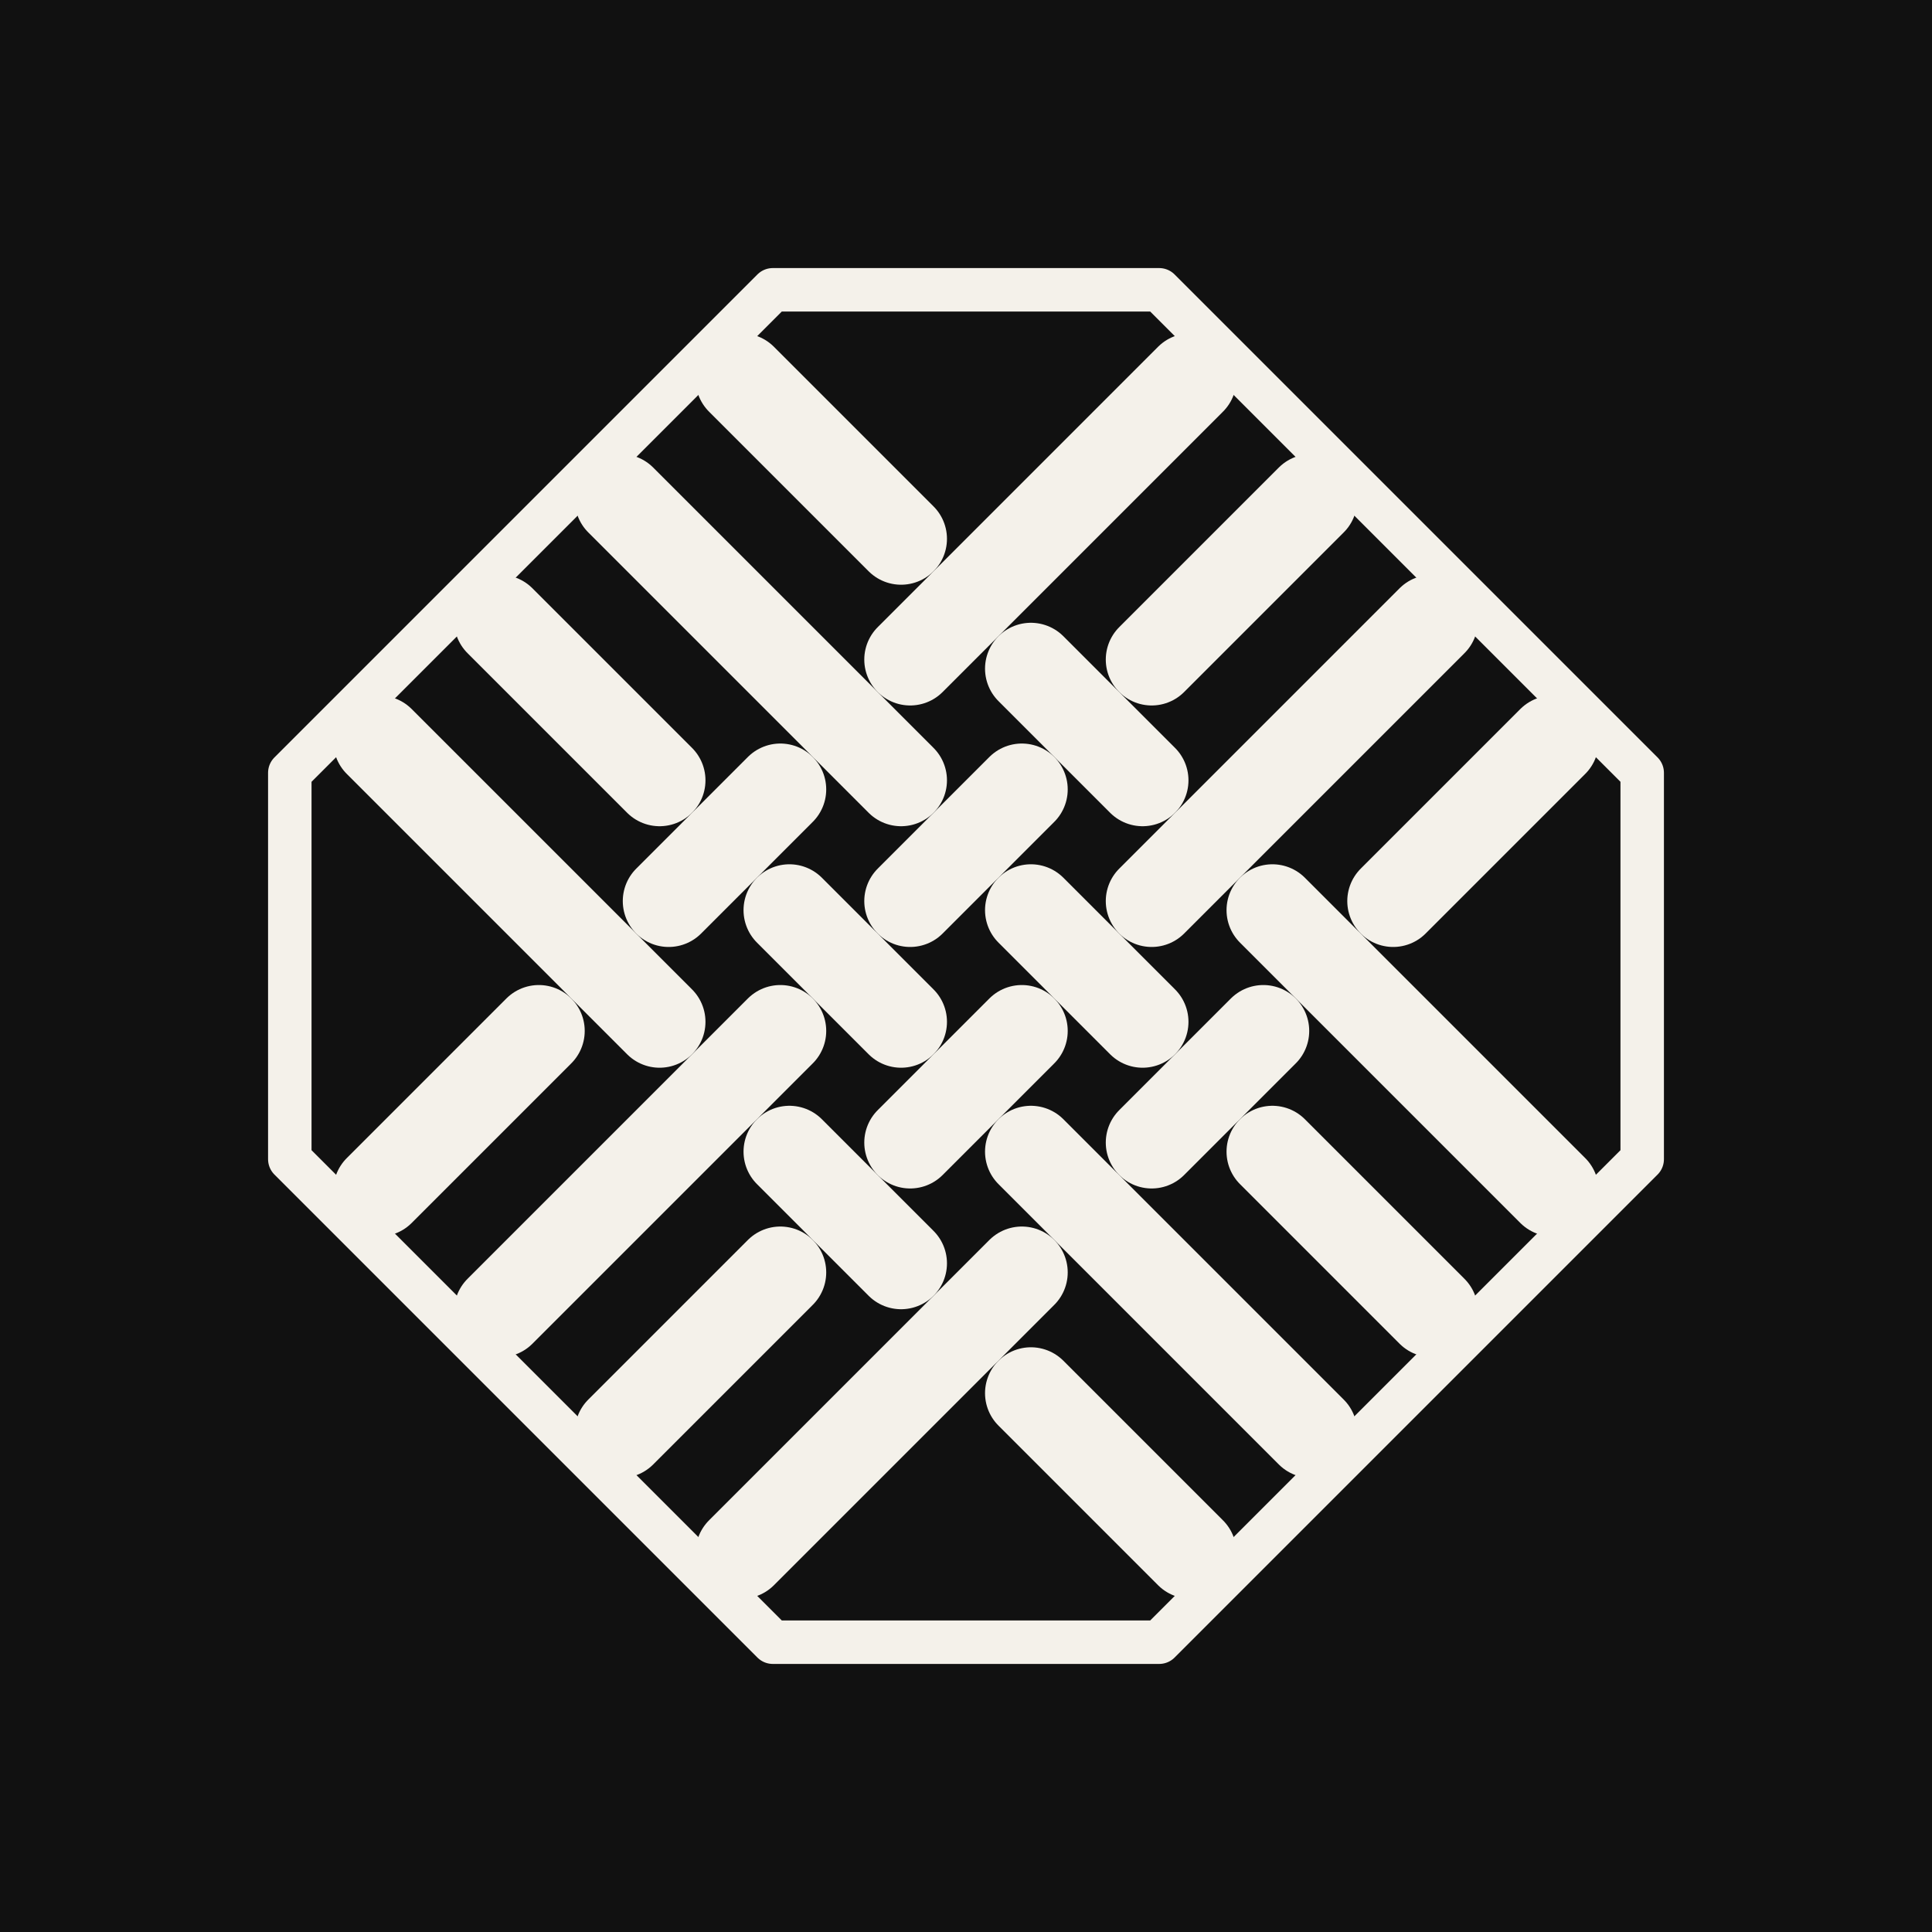
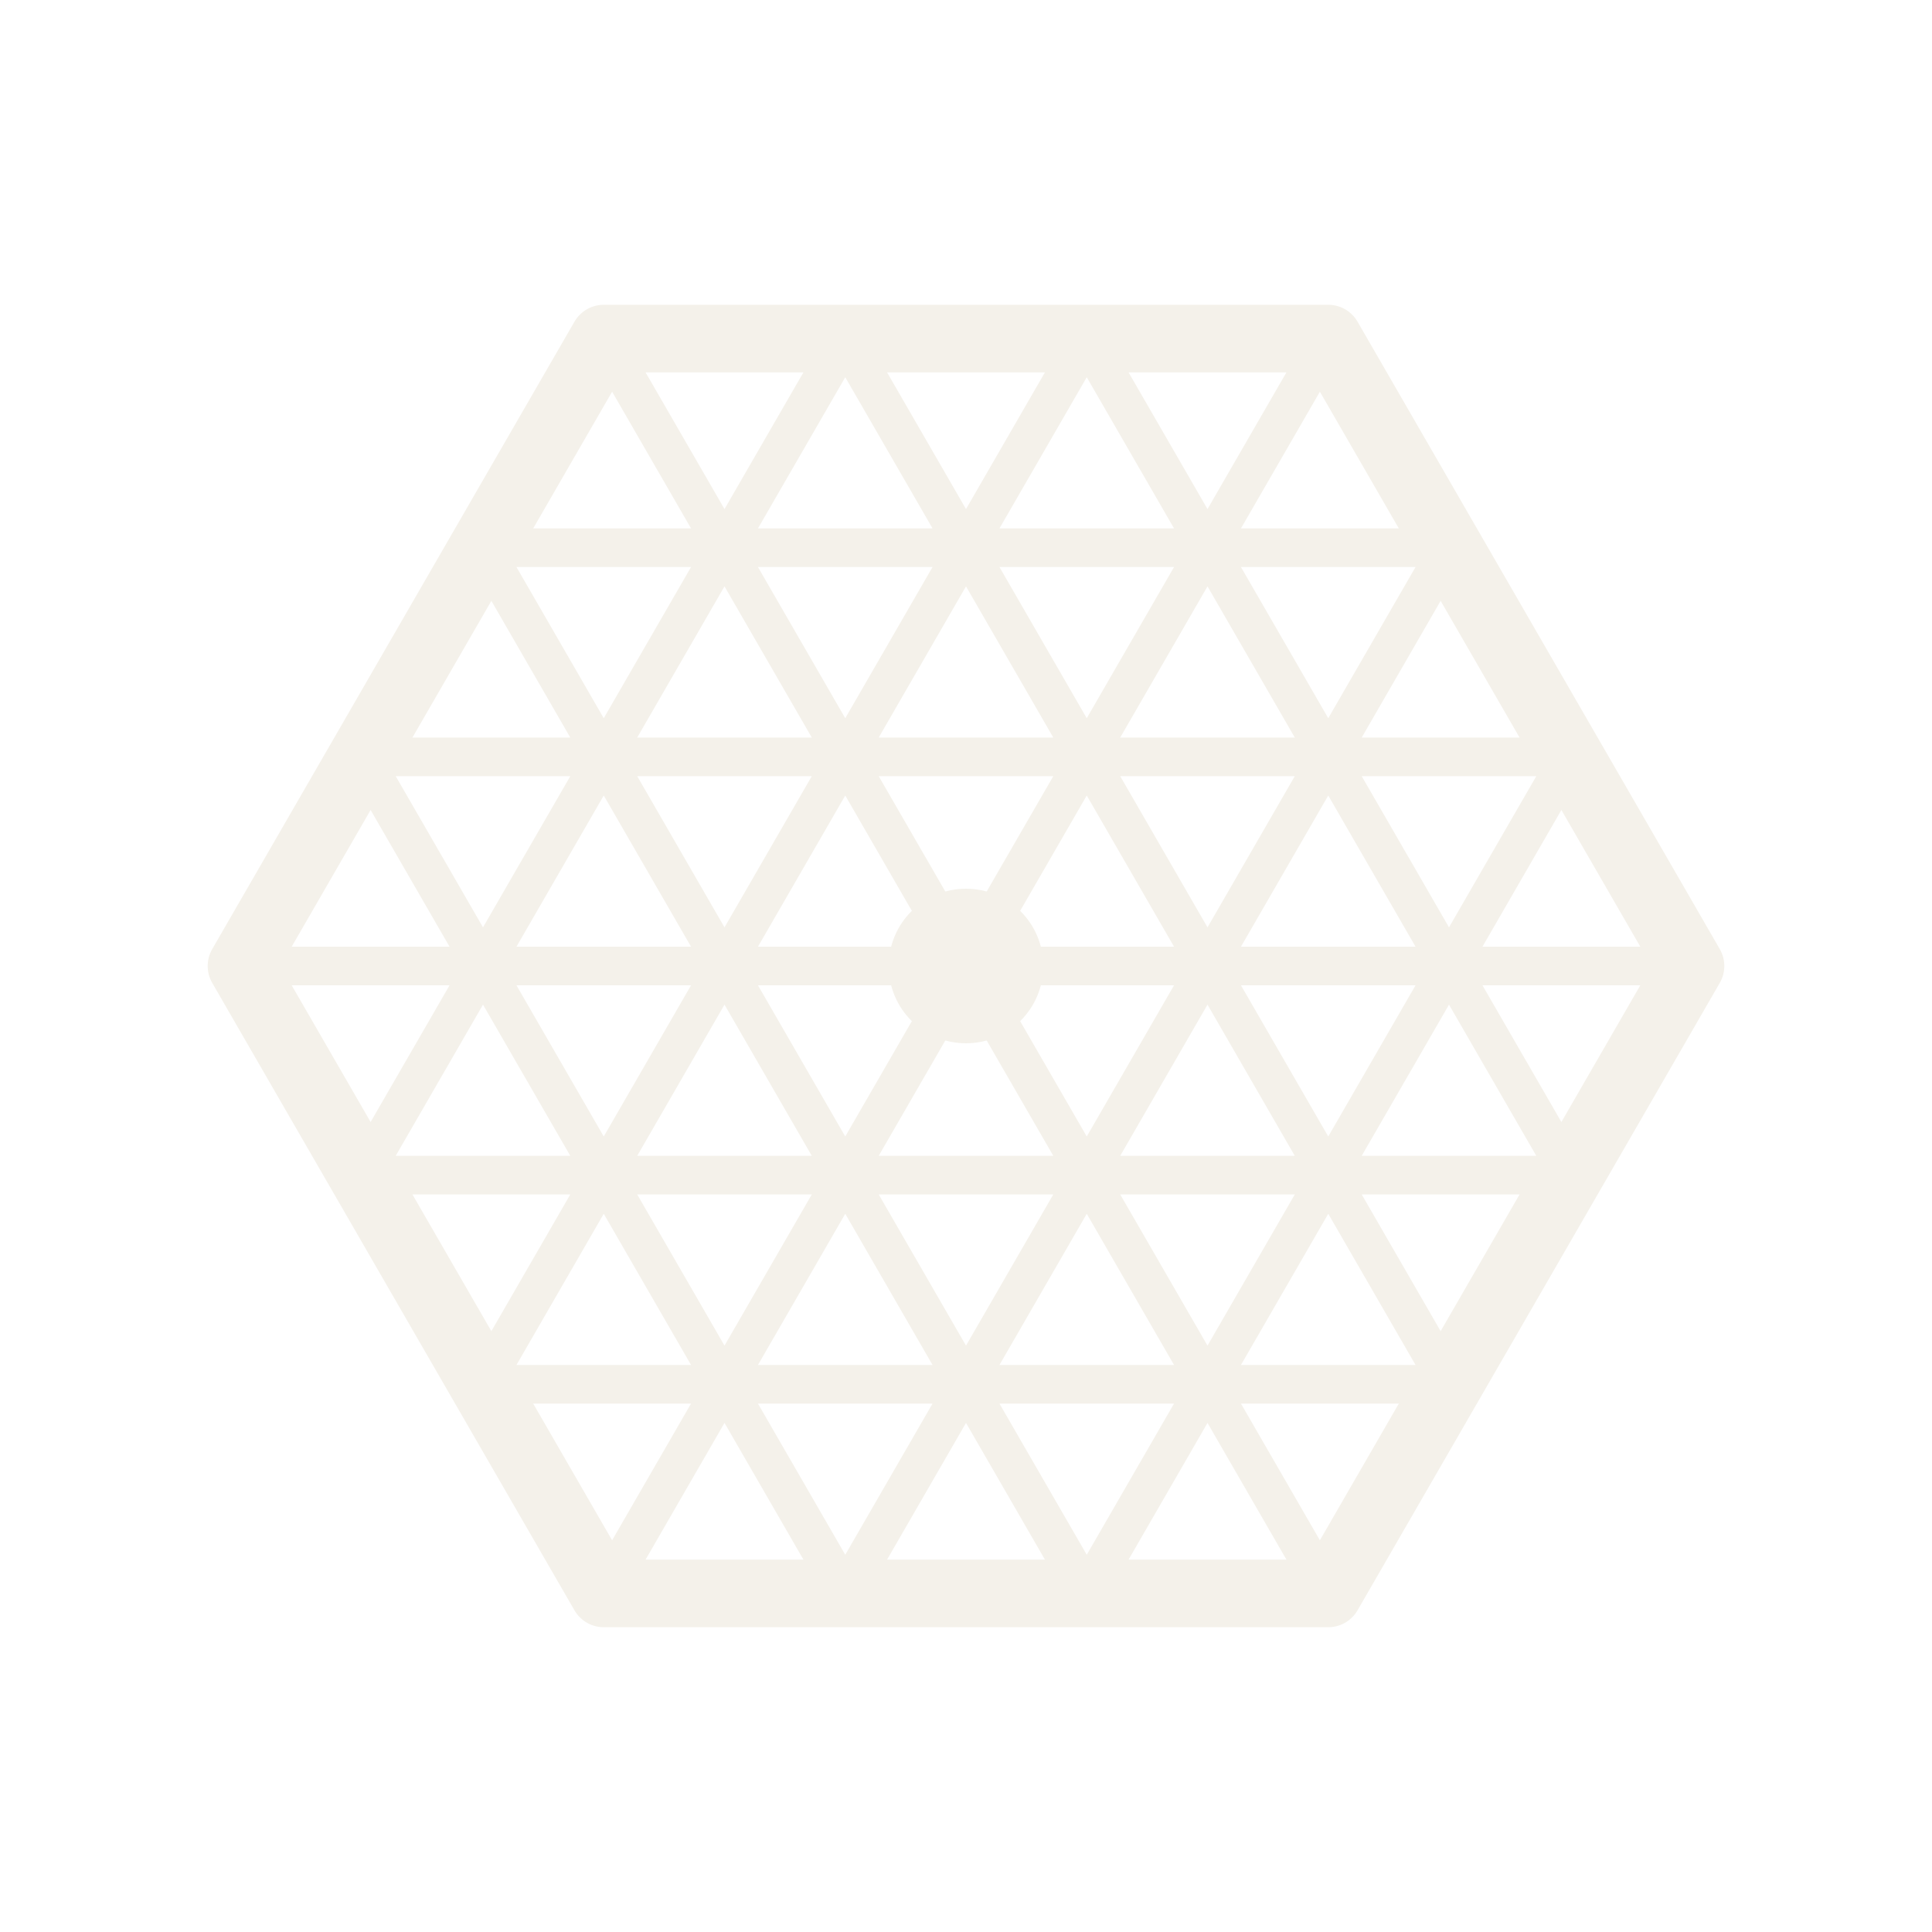
- <svg xmlns="http://www.w3.org/2000/svg" viewBox="0 0 400 400">
-   <rect width="400" height="400" fill="#111111" />
-   <g fill="none" stroke="#F4F1EA" stroke-width="19" stroke-linecap="round">
-     <path d="M153.51,321.49 L211.56,263.44 M238.44,236.56 L261.56,213.44 M288.44,186.56 L321.49,153.51" />
-     <path d="M128.51,296.49 L161.56,263.44 M188.44,236.56 L211.56,213.44 M238.44,186.56 L296.49,128.51" />
-     <path d="M103.51,271.49 L161.56,213.44 M188.44,186.56 L211.56,163.44 M238.44,136.56 L271.49,103.51" />
-     <path d="M78.51,246.49 L111.56,213.44 M138.44,186.56 L161.56,163.44 M188.44,136.56 L246.49,78.51" />
-     <path d="M78.51,153.51 L136.56,211.56 M163.44,238.44 L186.56,261.56 M213.44,288.44 L246.49,321.49" />
-     <path d="M103.51,128.51 L136.56,161.56 M163.44,188.44 L186.56,211.56 M213.44,238.44 L271.49,296.49" />
-     <path d="M128.51,103.51 L186.56,161.56 M213.44,188.44 L236.56,211.56 M263.44,238.44 L296.49,271.49" />
-     <path d="M153.51,78.51 L186.56,111.56 M213.44,138.44 L236.56,161.56 M263.44,188.44 L321.49,246.49" />
+ <svg xmlns="http://www.w3.org/2000/svg" viewBox="0 0 400 400" width="400" height="400" role="img" aria-label="Threaded Nexus">
+   <g fill="none" stroke="#F4F1EA" stroke-linecap="round" stroke-linejoin="round">
+     <path stroke-width="8" d="M50.0,200.0 L100.0,200.0 M50.0,200.0 L75.0,243.3 M50.0,200.0 L75.0,156.7 M75.0,243.3 L125.0,243.3 M75.0,243.3 L100.0,286.6 M75.0,243.3 L100.0,200.0 M100.0,286.6 L150.0,286.6 M100.0,286.6 L125.0,329.9 M100.0,286.6 L125.0,243.3 M125.0,329.9 L175.0,329.9 M125.0,329.9 L150.0,286.6 M75.0,156.7 L125.0,156.7 M75.0,156.7 L100.0,200.0 M75.0,156.7 L100.0,113.4 M100.0,200.0 L150.0,200.0 M100.0,200.0 L125.0,243.3 M100.0,200.0 L125.0,156.7 M125.0,243.3 L175.0,243.3 M125.0,243.3 L150.0,286.6 M125.0,243.3 L150.0,200.0 M150.0,286.6 L200.0,286.6 M150.0,286.6 L175.0,329.9 M150.0,286.6 L175.0,243.3 M175.0,329.9 L225.0,329.9 M175.0,329.9 L200.0,286.6 M100.0,113.4 L150.0,113.4 M100.0,113.4 L125.0,156.7 M100.0,113.4 L125.0,70.1 M125.0,156.7 L175.0,156.7 M125.0,156.7 L150.0,200.0 M125.0,156.7 L150.0,113.4 M150.0,200.0 L200.0,200.0 M150.0,200.0 L175.0,243.3 M150.0,200.0 L175.0,156.7 M175.0,243.3 L225.0,243.3 M175.0,243.3 L200.0,286.6 M175.0,243.3 L200.0,200.0 M200.0,286.6 L250.0,286.6 M200.0,286.6 L225.0,329.9 M200.0,286.6 L225.0,243.3 M225.0,329.9 L275.0,329.9 M225.0,329.9 L250.0,286.6 M125.0,70.1 L175.0,70.1 M125.0,70.1 L150.0,113.4 M150.0,113.4 L200.0,113.4 M150.0,113.4 L175.0,156.7 M150.0,113.4 L175.0,70.1 M175.0,156.7 L225.0,156.7 M175.0,156.7 L200.0,200.0 M175.0,156.7 L200.0,113.4 M200.0,200.0 L250.0,200.0 M200.0,200.0 L225.0,243.3 M200.0,200.0 L225.0,156.7 M225.0,243.3 L275.0,243.3 M225.0,243.3 L250.0,286.6 M225.0,243.3 L250.0,200.0 M250.0,286.6 L300.0,286.6 M250.0,286.6 L275.0,329.9 M250.0,286.6 L275.0,243.3 M275.0,329.9 L300.0,286.6 M175.0,70.1 L225.0,70.1 M175.0,70.1 L200.0,113.4 M200.0,113.4 L250.0,113.4 M200.0,113.4 L225.0,156.7 M200.0,113.4 L225.0,70.1 M225.0,156.7 L275.0,156.7 M225.0,156.7 L250.0,200.0 M225.0,156.7 L250.0,113.4 M250.0,200.0 L300.0,200.0 M250.0,200.0 L275.0,243.3 M250.0,200.0 L275.0,156.7 M275.0,243.3 L325.0,243.3 M275.0,243.3 L300.0,286.6 M275.0,243.3 L300.0,200.0 M300.0,286.6 L325.0,243.3 M225.0,70.1 L275.0,70.1 M225.0,70.1 L250.0,113.4 M250.0,113.4 L300.0,113.4 M250.0,113.4 L275.0,156.7 M250.0,113.4 L275.0,70.1 M275.0,156.7 L325.0,156.7 M275.0,156.7 L300.0,200.0 M275.0,156.7 L300.0,113.4 M300.0,200.0 L350.0,200.0 M300.0,200.0 L325.0,243.3 M300.0,200.0 L325.0,156.7 M325.0,243.3 L350.0,200.0 M275.0,70.1 L300.0,113.4 M300.0,113.4 L325.0,156.7 M325.0,156.7 L350.0,200.0" />
+     <polygon stroke-width="14" points="350,200 275,329.9 125,329.9 50,200 125,70.1 275,70.1" />
  </g>
-   <polygon points="160,60 240,60 340,160 340,240 240,340 160,340 60,240 60,160" fill="none" stroke="#F4F1EA" stroke-width="9" stroke-linejoin="round" />
+   <circle cx="200" cy="200" r="16" fill="#F4F1EA" />
</svg>
